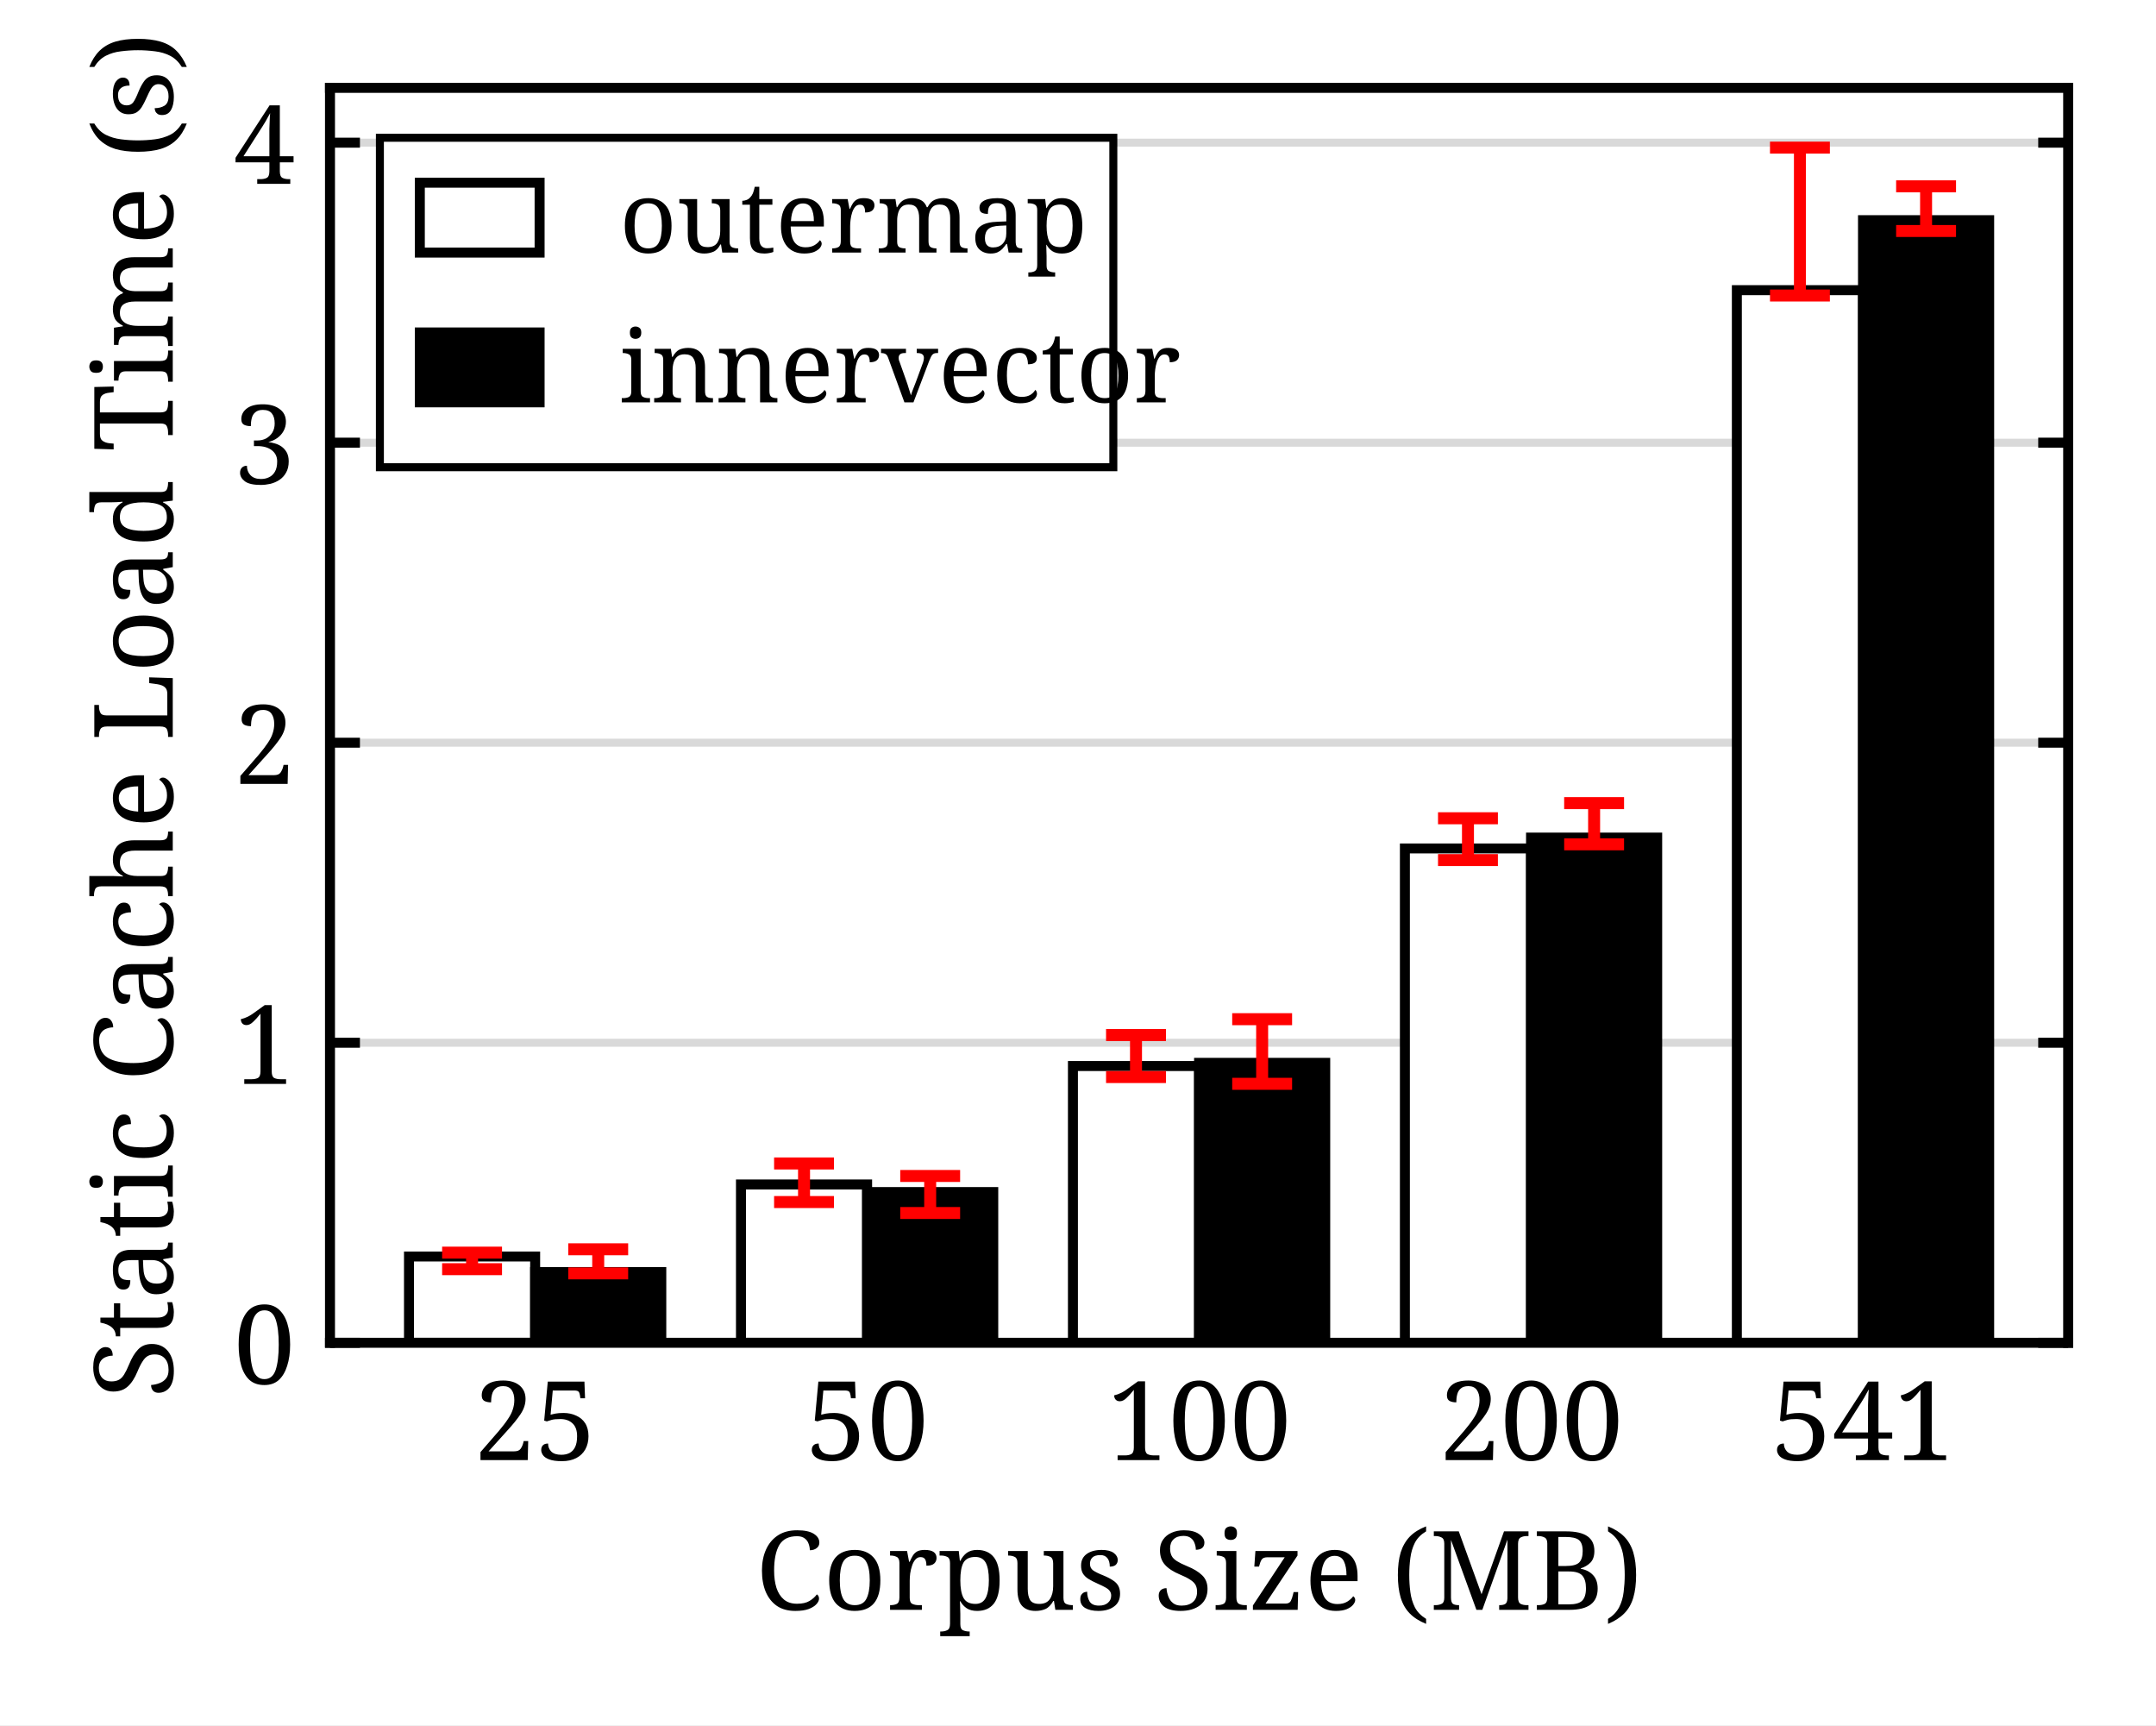
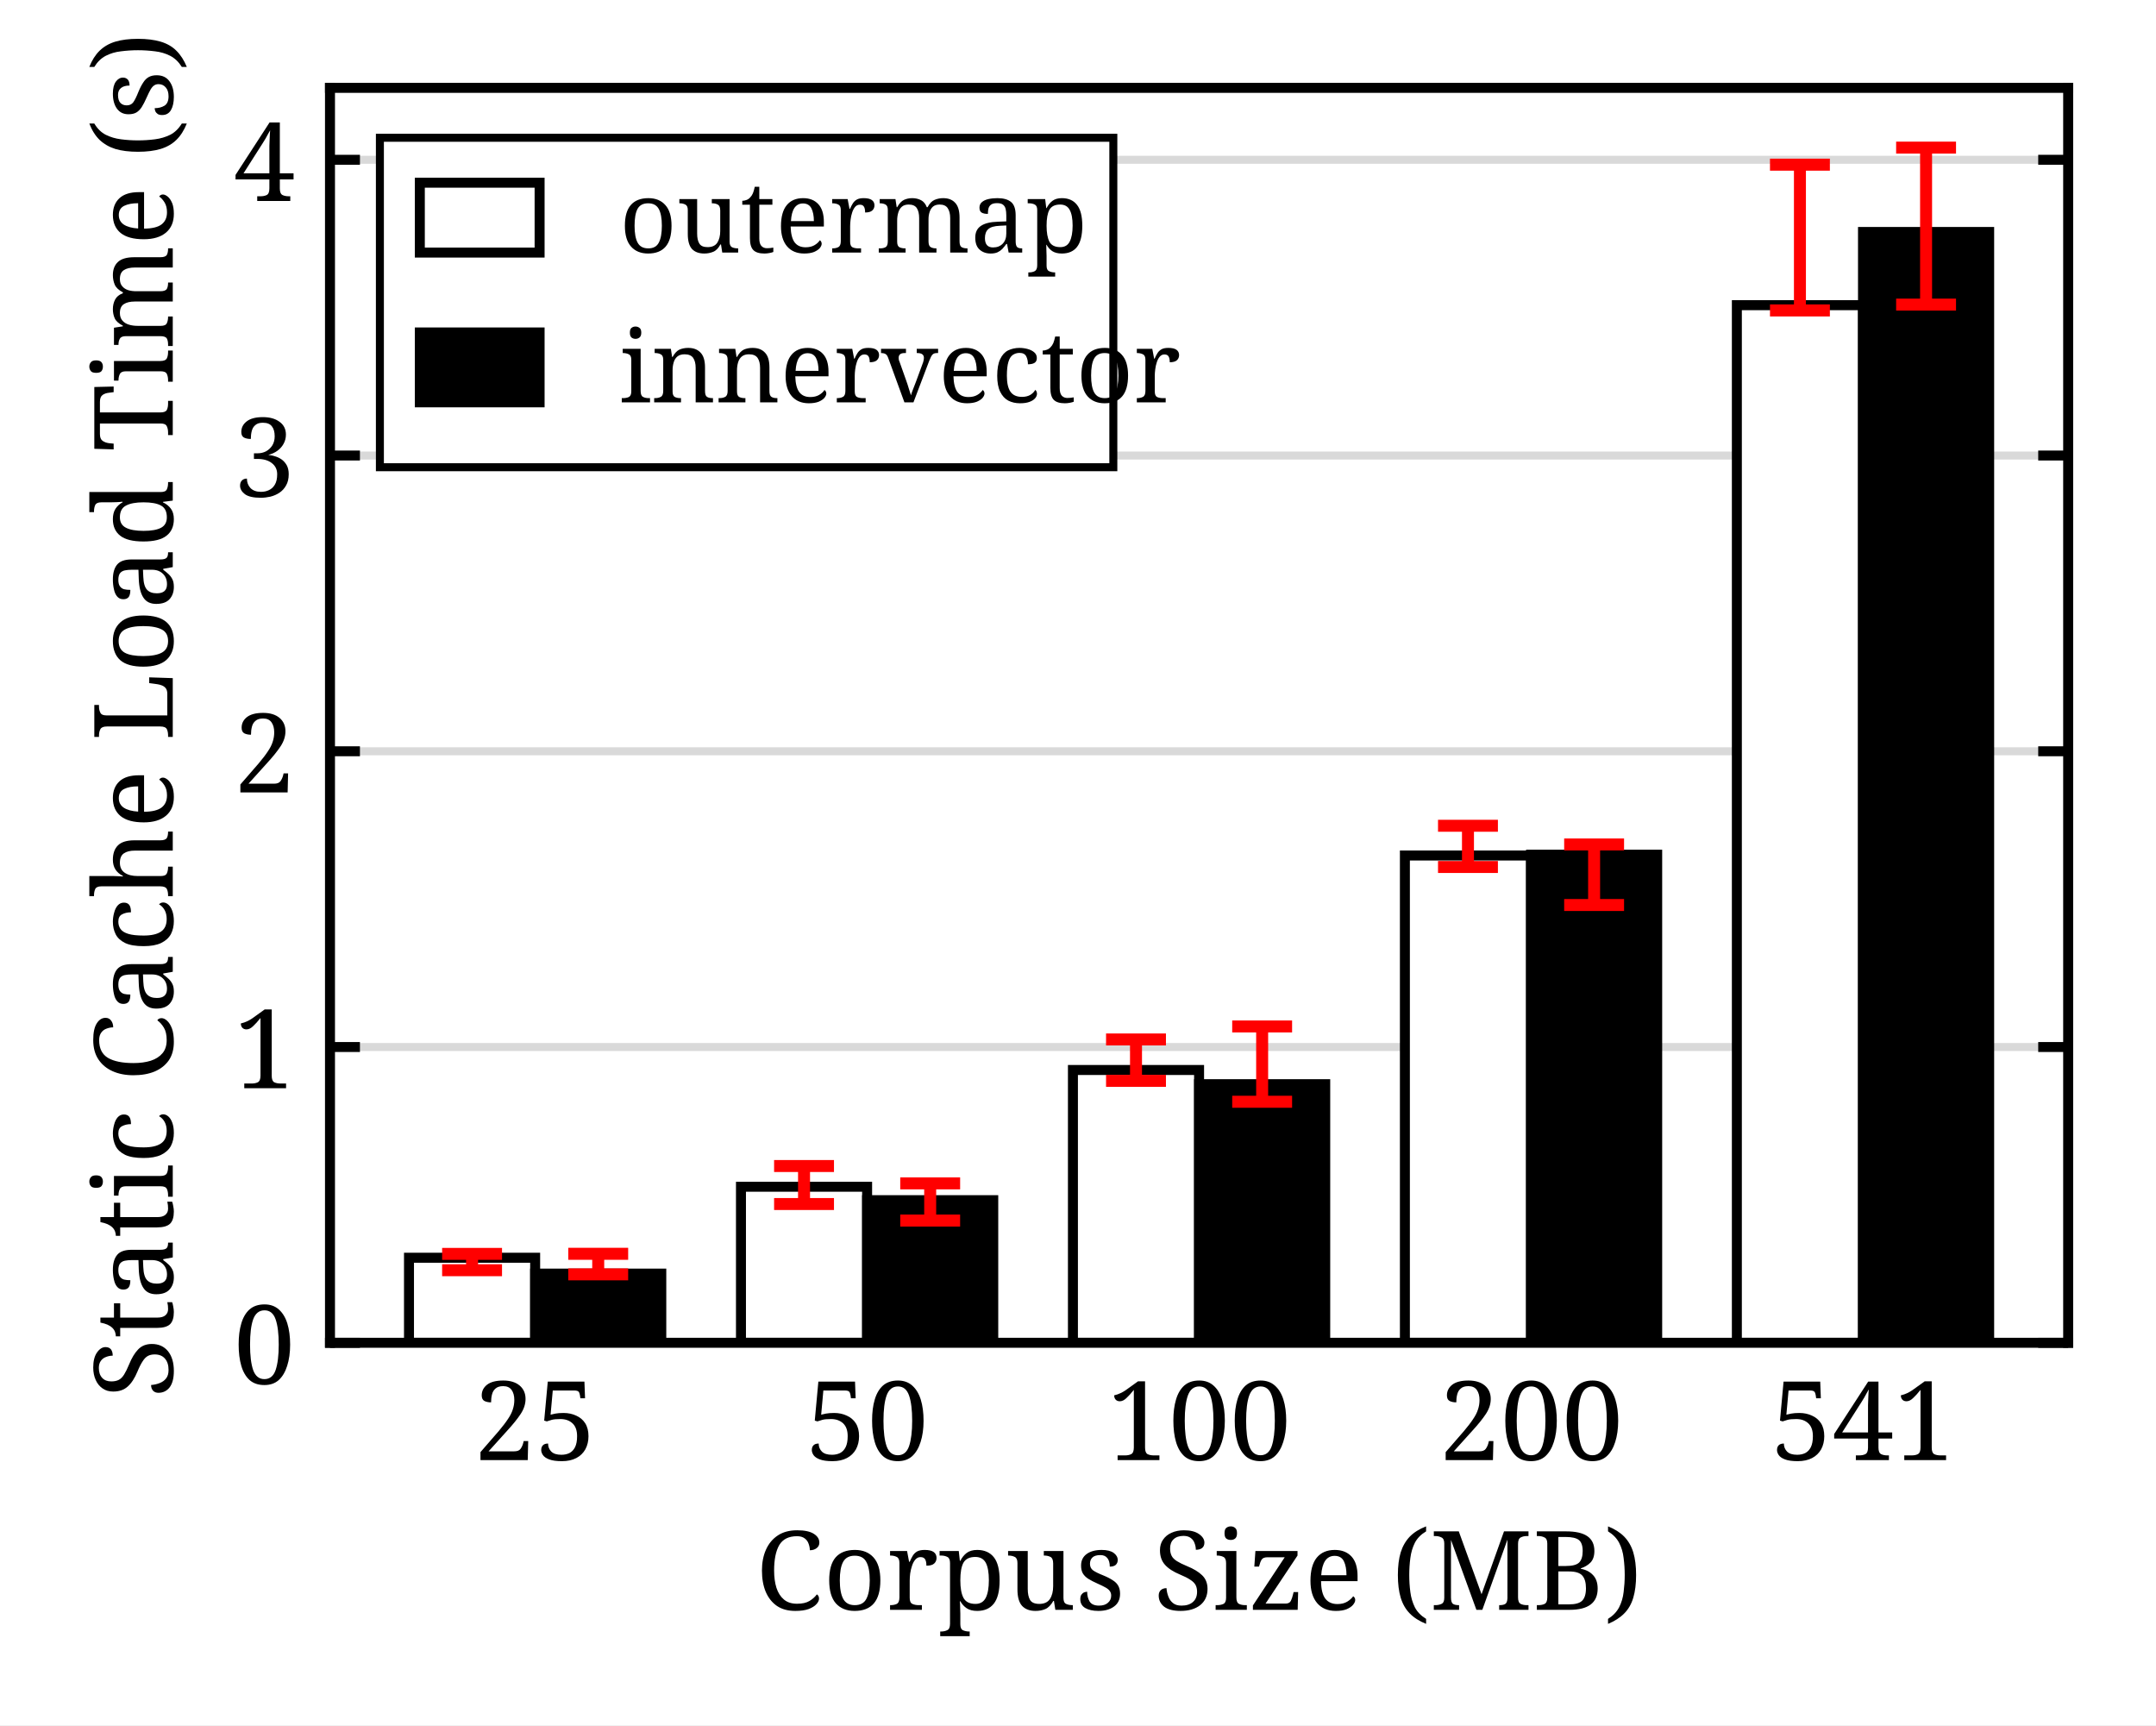
<svg xmlns="http://www.w3.org/2000/svg" xmlns:xlink="http://www.w3.org/1999/xlink" width="216pt" height="172.8pt" viewBox="0 0 216 172.8" version="1.1">
  <defs>
    <style type="text/css">*{stroke-linejoin: round; stroke-linecap: butt}</style>
  </defs>
  <g id="figure_1">
    <g id="patch_1">
      <path d="M 0 172.8  L 216 172.8  L 216 0  L 0 0  z " style="fill: #ffffff" />
    </g>
    <g id="axes_1">
      <g id="patch_2">
        <path d="M 33.06 134.5  L 207.2 134.5  L 207.2 8.8  L 33.06 8.8  z " style="fill: #ffffff" />
      </g>
      <g id="matplotlib.axis_1">
        <g id="xtick_1">
          <g id="text_1">
            <text style="font-size: 11px; font-family: 'STIXGeneral', serif; text-anchor: middle" x="53.614" y="146.25" transform="rotate(-0 53.61357 146.25)">25</text>
          </g>
        </g>
        <g id="xtick_2">
          <g id="text_2">
            <text style="font-size: 11px; font-family: 'STIXGeneral', serif; text-anchor: middle" x="86.872" y="146.25" transform="rotate(-0 86.87179 146.25)">50</text>
          </g>
        </g>
        <g id="xtick_3">
          <g id="text_3">
            <text style="font-size: 11px; font-family: 'STIXGeneral', serif; text-anchor: middle" x="120.13" y="146.25" transform="rotate(-0 120.13 146.25)">100</text>
          </g>
        </g>
        <g id="xtick_4">
          <g id="text_4">
            <text style="font-size: 11px; font-family: 'STIXGeneral', serif; text-anchor: middle" x="153.388" y="146.25" transform="rotate(-0 153.3882 146.25)">200</text>
          </g>
        </g>
        <g id="xtick_5">
          <g id="text_5">
            <text style="font-size: 11px; font-family: 'STIXGeneral', serif; text-anchor: middle" x="186.646" y="146.25" transform="rotate(-0 186.6464 146.25)">541</text>
          </g>
        </g>
        <g id="text_6">
          <text style="font-size: 11px; font-family: 'STIXGeneral', serif; text-anchor: middle" x="120.13" y="161.25" transform="rotate(-0 120.13 161.25)">Corpus Size (MB)</text>
        </g>
      </g>
      <g id="matplotlib.axis_2">
        <g id="ytick_1">
          <g id="line2d_1">
            <path d="M 33.06 134.5  L 207.2 134.5  " clip-path="url(#p39744489fa)" style="fill: none; stroke: #d9d9d9; stroke-width: 0.8; stroke-linecap: square" />
          </g>
          <g id="line2d_2">
            <defs>
              <path id="mdae82fceea" d="M 0 0  L 3 0  " style="stroke: #000000" />
            </defs>
            <g>
              <use xlink:href="#mdae82fceea" x="33.06" y="134.5" style="stroke: #000000" />
            </g>
          </g>
          <g id="line2d_3">
            <defs>
              <path id="m9e3574b6be" d="M 0 0  L -3 0  " style="stroke: #000000" />
            </defs>
            <g>
              <use xlink:href="#m9e3574b6be" x="207.2" y="134.5" style="stroke: #000000" />
            </g>
          </g>
          <g id="text_7">
            <text style="font-size: 11px; font-family: 'STIXGeneral', serif; text-anchor: end" x="29.56" y="138.625" transform="rotate(-0 29.56 138.625)">0</text>
          </g>
        </g>
        <g id="ytick_2">
          <g id="line2d_4">
-             <path d="M 33.06 104.447  L 207.2 104.447  " clip-path="url(#p39744489fa)" style="fill: none; stroke: #d9d9d9; stroke-width: 0.8; stroke-linecap: square" />
+             <path d="M 33.06 104.876  L 207.2 104.876  " clip-path="url(#p39744489fa)" style="fill: none; stroke: #d9d9d9; stroke-width: 0.8; stroke-linecap: square" />
          </g>
          <g id="line2d_5">
            <g>
-               <use xlink:href="#mdae82fceea" x="33.06" y="104.447" style="stroke: #000000" />
+               <use xlink:href="#mdae82fceea" x="33.06" y="104.876" style="stroke: #000000" />
            </g>
          </g>
          <g id="line2d_6">
            <g>
-               <use xlink:href="#m9e3574b6be" x="207.2" y="104.447" style="stroke: #000000" />
+               <use xlink:href="#m9e3574b6be" x="207.2" y="104.876" style="stroke: #000000" />
            </g>
          </g>
          <g id="text_8">
-             <text style="font-size: 11px; font-family: 'STIXGeneral', serif; text-anchor: end" x="29.56" y="108.572" transform="rotate(-0 29.56 108.5722)">1</text>
+             <text style="font-size: 11px; font-family: 'STIXGeneral', serif; text-anchor: end" x="29.56" y="109.001" transform="rotate(-0 29.56 109.0007)">1</text>
          </g>
        </g>
        <g id="ytick_3">
          <g id="line2d_7">
-             <path d="M 33.06 74.394  L 207.2 74.394  " clip-path="url(#p39744489fa)" style="fill: none; stroke: #d9d9d9; stroke-width: 0.8; stroke-linecap: square" />
+             <path d="M 33.06 75.251  L 207.2 75.251  " clip-path="url(#p39744489fa)" style="fill: none; stroke: #d9d9d9; stroke-width: 0.8; stroke-linecap: square" />
          </g>
          <g id="line2d_8">
            <g>
-               <use xlink:href="#mdae82fceea" x="33.06" y="74.394" style="stroke: #000000" />
+               <use xlink:href="#mdae82fceea" x="33.06" y="75.251" style="stroke: #000000" />
            </g>
          </g>
          <g id="line2d_9">
            <g>
-               <use xlink:href="#m9e3574b6be" x="207.2" y="74.394" style="stroke: #000000" />
+               <use xlink:href="#m9e3574b6be" x="207.2" y="75.251" style="stroke: #000000" />
            </g>
          </g>
          <g id="text_9">
-             <text style="font-size: 11px; font-family: 'STIXGeneral', serif; text-anchor: end" x="29.56" y="78.519" transform="rotate(-0 29.56 78.51932)">2</text>
+             <text style="font-size: 11px; font-family: 'STIXGeneral', serif; text-anchor: end" x="29.56" y="79.376" transform="rotate(-0 29.56 79.37634)">2</text>
          </g>
        </g>
        <g id="ytick_4">
          <g id="line2d_10">
-             <path d="M 33.06 44.341  L 207.2 44.341  " clip-path="url(#p39744489fa)" style="fill: none; stroke: #d9d9d9; stroke-width: 0.8; stroke-linecap: square" />
+             <path d="M 33.06 45.627  L 207.2 45.627  " clip-path="url(#p39744489fa)" style="fill: none; stroke: #d9d9d9; stroke-width: 0.8; stroke-linecap: square" />
          </g>
          <g id="line2d_11">
            <g>
-               <use xlink:href="#mdae82fceea" x="33.06" y="44.341" style="stroke: #000000" />
+               <use xlink:href="#mdae82fceea" x="33.06" y="45.627" style="stroke: #000000" />
            </g>
          </g>
          <g id="line2d_12">
            <g>
-               <use xlink:href="#m9e3574b6be" x="207.2" y="44.341" style="stroke: #000000" />
+               <use xlink:href="#m9e3574b6be" x="207.2" y="45.627" style="stroke: #000000" />
            </g>
          </g>
          <g id="text_10">
-             <text style="font-size: 11px; font-family: 'STIXGeneral', serif; text-anchor: end" x="29.56" y="48.466" transform="rotate(-0 29.56 48.46648)">3</text>
+             <text style="font-size: 11px; font-family: 'STIXGeneral', serif; text-anchor: end" x="29.56" y="49.752" transform="rotate(-0 29.56 49.75201)">3</text>
          </g>
        </g>
        <g id="ytick_5">
          <g id="line2d_13">
-             <path d="M 33.06 14.289  L 207.2 14.289  " clip-path="url(#p39744489fa)" style="fill: none; stroke: #d9d9d9; stroke-width: 0.8; stroke-linecap: square" />
+             <path d="M 33.06 16.003  L 207.2 16.003  " clip-path="url(#p39744489fa)" style="fill: none; stroke: #d9d9d9; stroke-width: 0.8; stroke-linecap: square" />
          </g>
          <g id="line2d_14">
            <g>
-               <use xlink:href="#mdae82fceea" x="33.06" y="14.289" style="stroke: #000000" />
+               <use xlink:href="#mdae82fceea" x="33.06" y="16.003" style="stroke: #000000" />
            </g>
          </g>
          <g id="line2d_15">
            <g>
-               <use xlink:href="#m9e3574b6be" x="207.2" y="14.289" style="stroke: #000000" />
+               <use xlink:href="#m9e3574b6be" x="207.2" y="16.003" style="stroke: #000000" />
            </g>
          </g>
          <g id="text_11">
-             <text style="font-size: 11px; font-family: 'STIXGeneral', serif; text-anchor: end" x="29.56" y="18.414" transform="rotate(-0 29.56 18.41364)">4</text>
+             <text style="font-size: 11px; font-family: 'STIXGeneral', serif; text-anchor: end" x="29.56" y="20.128" transform="rotate(-0 29.56 20.12768)">4</text>
          </g>
        </g>
        <g id="text_12">
          <text style="font-size: 11px; font-family: 'STIXGeneral', serif; text-anchor: middle" x="17.31" y="71.65" transform="rotate(-90 17.31 71.65)">Static Cache Load Time (s)</text>
        </g>
      </g>
      <g id="patch_3">
-         <path d="M 40.975 134.5  L 53.614 134.5  L 53.614 125.859  L 40.975 125.859  z " clip-path="url(#p39744489fa)" style="fill: #ffffff; stroke: #000000; stroke-linejoin: miter" />
+         <path d="M 40.975 134.5  L 53.614 134.5  L 53.614 125.982  L 40.975 125.982  z " clip-path="url(#p39744489fa)" style="fill: #ffffff; stroke: #000000; stroke-linejoin: miter" />
      </g>
      <g id="patch_4">
-         <path d="M 74.234 134.5  L 86.872 134.5  L 86.872 118.645  L 74.234 118.645  z " clip-path="url(#p39744489fa)" style="fill: #ffffff; stroke: #000000; stroke-linejoin: miter" />
+         <path d="M 74.234 134.5  L 86.872 134.5  L 86.872 118.871  L 74.234 118.871  z " clip-path="url(#p39744489fa)" style="fill: #ffffff; stroke: #000000; stroke-linejoin: miter" />
      </g>
      <g id="patch_5">
-         <path d="M 107.492 134.5  L 120.13 134.5  L 120.13 106.78  L 107.492 106.78  z " clip-path="url(#p39744489fa)" style="fill: #ffffff; stroke: #000000; stroke-linejoin: miter" />
+         <path d="M 107.492 134.5  L 120.13 134.5  L 120.13 107.175  L 107.492 107.175  z " clip-path="url(#p39744489fa)" style="fill: #ffffff; stroke: #000000; stroke-linejoin: miter" />
      </g>
      <g id="patch_6">
-         <path d="M 140.75 134.5  L 153.388 134.5  L 153.388 84.987  L 140.75 84.987  z " clip-path="url(#p39744489fa)" style="fill: #ffffff; stroke: #000000; stroke-linejoin: miter" />
+         <path d="M 140.75 134.5  L 153.388 134.5  L 153.388 85.693  L 140.75 85.693  z " clip-path="url(#p39744489fa)" style="fill: #ffffff; stroke: #000000; stroke-linejoin: miter" />
      </g>
      <g id="patch_7">
-         <path d="M 174.008 134.5  L 186.646 134.5  L 186.646 29.066  L 174.008 29.066  z " clip-path="url(#p39744489fa)" style="fill: #ffffff; stroke: #000000; stroke-linejoin: miter" />
+         <path d="M 174.008 134.5  L 186.646 134.5  L 186.646 30.569  L 174.008 30.569  z " clip-path="url(#p39744489fa)" style="fill: #ffffff; stroke: #000000; stroke-linejoin: miter" />
      </g>
      <g id="patch_8">
-         <path d="M 53.614 134.5  L 66.252 134.5  L 66.252 127.414  L 53.614 127.414  z " clip-path="url(#p39744489fa)" style="stroke: #000000; stroke-linejoin: miter" />
+         <path d="M 53.614 134.5  L 66.252 134.5  L 66.252 127.573  L 53.614 127.573  z " clip-path="url(#p39744489fa)" style="stroke: #000000; stroke-linejoin: miter" />
      </g>
      <g id="patch_9">
-         <path d="M 86.872 134.5  L 99.51 134.5  L 99.51 119.401  L 86.872 119.401  z " clip-path="url(#p39744489fa)" style="stroke: #000000; stroke-linejoin: miter" />
+         <path d="M 86.872 134.5  L 99.51 134.5  L 99.51 120.214  L 86.872 120.214  z " clip-path="url(#p39744489fa)" style="stroke: #000000; stroke-linejoin: miter" />
      </g>
      <g id="patch_10">
-         <path d="M 120.13 134.5  L 132.768 134.5  L 132.768 106.458  L 120.13 106.458  z " clip-path="url(#p39744489fa)" style="stroke: #000000; stroke-linejoin: miter" />
+         <path d="M 120.13 134.5  L 132.768 134.5  L 132.768 108.597  L 120.13 108.597  z " clip-path="url(#p39744489fa)" style="stroke: #000000; stroke-linejoin: miter" />
      </g>
      <g id="patch_11">
-         <path d="M 153.388 134.5  L 166.026 134.5  L 166.026 83.899  L 153.388 83.899  z " clip-path="url(#p39744489fa)" style="stroke: #000000; stroke-linejoin: miter" />
+         <path d="M 153.388 134.5  L 166.026 134.5  L 166.026 85.61  L 153.388 85.61  z " clip-path="url(#p39744489fa)" style="stroke: #000000; stroke-linejoin: miter" />
      </g>
      <g id="patch_12">
-         <path d="M 186.646 134.5  L 199.285 134.5  L 199.285 22.051  L 186.646 22.051  z " clip-path="url(#p39744489fa)" style="stroke: #000000; stroke-linejoin: miter" />
+         <path d="M 186.646 134.5  L 199.285 134.5  L 199.285 23.237  L 186.646 23.237  z " clip-path="url(#p39744489fa)" style="stroke: #000000; stroke-linejoin: miter" />
      </g>
      <g id="patch_13">
        <path d="M 33.06 134.5  L 33.06 8.8  " style="fill: none; stroke: #000000; stroke-linejoin: miter; stroke-linecap: square" />
      </g>
      <g id="patch_14">
        <path d="M 207.2 134.5  L 207.2 8.8  " style="fill: none; stroke: #000000; stroke-linejoin: miter; stroke-linecap: square" />
      </g>
      <g id="patch_15">
        <path d="M 33.06 134.5  L 207.2 134.5  " style="fill: none; stroke: #000000; stroke-linejoin: miter; stroke-linecap: square" />
      </g>
      <g id="patch_16">
        <path d="M 33.06 8.8  L 207.2 8.8  " style="fill: none; stroke: #000000; stroke-linejoin: miter; stroke-linecap: square" />
      </g>
      <g id="LineCollection_1">
-         <path d="M 47.295 127.128  L 47.295 125.469  " clip-path="url(#p39744489fa)" style="fill: none; stroke: #ff0000; stroke-width: 1.2" />
-         <path d="M 80.553 120.403  L 80.553 116.539  " clip-path="url(#p39744489fa)" style="fill: none; stroke: #ff0000; stroke-width: 1.2" />
-         <path d="M 113.811 107.883  L 113.811 103.678  " clip-path="url(#p39744489fa)" style="fill: none; stroke: #ff0000; stroke-width: 1.2" />
-         <path d="M 147.069 86.153  L 147.069 81.963  " clip-path="url(#p39744489fa)" style="fill: none; stroke: #ff0000; stroke-width: 1.2" />
-         <path d="M 180.327 29.599  L 180.327 14.786  " clip-path="url(#p39744489fa)" style="fill: none; stroke: #ff0000; stroke-width: 1.2" />
+         <path d="M 47.295 127.233  L 47.295 125.598  " clip-path="url(#p39744489fa)" style="fill: none; stroke: #ff0000; stroke-width: 1.2" />
+         <path d="M 80.553 120.604  L 80.553 116.795  " clip-path="url(#p39744489fa)" style="fill: none; stroke: #ff0000; stroke-width: 1.2" />
+         <path d="M 113.811 108.262  L 113.811 104.118  " clip-path="url(#p39744489fa)" style="fill: none; stroke: #ff0000; stroke-width: 1.2" />
+         <path d="M 147.069 86.842  L 147.069 82.712  " clip-path="url(#p39744489fa)" style="fill: none; stroke: #ff0000; stroke-width: 1.2" />
+         <path d="M 180.327 31.095  L 180.327 16.493  " clip-path="url(#p39744489fa)" style="fill: none; stroke: #ff0000; stroke-width: 1.2" />
      </g>
      <g id="line2d_16">
        <defs>
          <path id="m49be664565" d="M 3 0  L -3 -0  " style="stroke: #ff0000; stroke-width: 1.2" />
        </defs>
        <g clip-path="url(#p39744489fa)">
-           <use xlink:href="#m49be664565" x="47.295" y="127.128" style="fill: #1f77b4; stroke: #ff0000; stroke-width: 1.2" />
-           <use xlink:href="#m49be664565" x="80.553" y="120.403" style="fill: #1f77b4; stroke: #ff0000; stroke-width: 1.2" />
-           <use xlink:href="#m49be664565" x="113.811" y="107.883" style="fill: #1f77b4; stroke: #ff0000; stroke-width: 1.2" />
-           <use xlink:href="#m49be664565" x="147.069" y="86.153" style="fill: #1f77b4; stroke: #ff0000; stroke-width: 1.2" />
-           <use xlink:href="#m49be664565" x="180.327" y="29.599" style="fill: #1f77b4; stroke: #ff0000; stroke-width: 1.2" />
+           <use xlink:href="#m49be664565" x="47.295" y="127.233" style="fill: #1f77b4; stroke: #ff0000; stroke-width: 1.2" />
+           <use xlink:href="#m49be664565" x="80.553" y="120.604" style="fill: #1f77b4; stroke: #ff0000; stroke-width: 1.2" />
+           <use xlink:href="#m49be664565" x="113.811" y="108.262" style="fill: #1f77b4; stroke: #ff0000; stroke-width: 1.2" />
+           <use xlink:href="#m49be664565" x="147.069" y="86.842" style="fill: #1f77b4; stroke: #ff0000; stroke-width: 1.2" />
+           <use xlink:href="#m49be664565" x="180.327" y="31.095" style="fill: #1f77b4; stroke: #ff0000; stroke-width: 1.2" />
        </g>
      </g>
      <g id="line2d_17">
        <g clip-path="url(#p39744489fa)">
-           <use xlink:href="#m49be664565" x="47.295" y="125.469" style="fill: #1f77b4; stroke: #ff0000; stroke-width: 1.2" />
-           <use xlink:href="#m49be664565" x="80.553" y="116.539" style="fill: #1f77b4; stroke: #ff0000; stroke-width: 1.2" />
-           <use xlink:href="#m49be664565" x="113.811" y="103.678" style="fill: #1f77b4; stroke: #ff0000; stroke-width: 1.2" />
-           <use xlink:href="#m49be664565" x="147.069" y="81.963" style="fill: #1f77b4; stroke: #ff0000; stroke-width: 1.2" />
-           <use xlink:href="#m49be664565" x="180.327" y="14.786" style="fill: #1f77b4; stroke: #ff0000; stroke-width: 1.2" />
+           <use xlink:href="#m49be664565" x="47.295" y="125.598" style="fill: #1f77b4; stroke: #ff0000; stroke-width: 1.2" />
+           <use xlink:href="#m49be664565" x="80.553" y="116.795" style="fill: #1f77b4; stroke: #ff0000; stroke-width: 1.2" />
+           <use xlink:href="#m49be664565" x="113.811" y="104.118" style="fill: #1f77b4; stroke: #ff0000; stroke-width: 1.2" />
+           <use xlink:href="#m49be664565" x="147.069" y="82.712" style="fill: #1f77b4; stroke: #ff0000; stroke-width: 1.2" />
+           <use xlink:href="#m49be664565" x="180.327" y="16.493" style="fill: #1f77b4; stroke: #ff0000; stroke-width: 1.2" />
        </g>
      </g>
      <g id="LineCollection_2">
-         <path d="M 59.933 127.55  L 59.933 125.137  " clip-path="url(#p39744489fa)" style="fill: none; stroke: #ff0000; stroke-width: 1.2" />
-         <path d="M 93.191 121.503  L 93.191 117.791  " clip-path="url(#p39744489fa)" style="fill: none; stroke: #ff0000; stroke-width: 1.2" />
-         <path d="M 126.449 108.561  L 126.449 102.087  " clip-path="url(#p39744489fa)" style="fill: none; stroke: #ff0000; stroke-width: 1.2" />
-         <path d="M 159.707 84.571  L 159.707 80.448  " clip-path="url(#p39744489fa)" style="fill: none; stroke: #ff0000; stroke-width: 1.2" />
-         <path d="M 192.965 23.139  L 192.965 18.661  " clip-path="url(#p39744489fa)" style="fill: none; stroke: #ff0000; stroke-width: 1.2" />
+         <path d="M 59.933 127.648  L 59.933 125.589  " clip-path="url(#p39744489fa)" style="fill: none; stroke: #ff0000; stroke-width: 1.2" />
+         <path d="M 93.191 122.259  L 93.191 118.534  " clip-path="url(#p39744489fa)" style="fill: none; stroke: #ff0000; stroke-width: 1.2" />
+         <path d="M 126.449 110.358  L 126.449 102.815  " clip-path="url(#p39744489fa)" style="fill: none; stroke: #ff0000; stroke-width: 1.2" />
+         <path d="M 159.707 90.65  L 159.707 84.584  " clip-path="url(#p39744489fa)" style="fill: none; stroke: #ff0000; stroke-width: 1.2" />
+         <path d="M 192.965 30.51  L 192.965 14.786  " clip-path="url(#p39744489fa)" style="fill: none; stroke: #ff0000; stroke-width: 1.2" />
      </g>
      <g id="line2d_18">
        <defs>
          <path id="m3f663b1e8a" d="M 3 0  L -3 -0  " style="stroke: #ff0000; stroke-width: 1.2" />
        </defs>
        <g clip-path="url(#p39744489fa)">
-           <use xlink:href="#m3f663b1e8a" x="59.933" y="127.55" style="fill: #ff7f0e; stroke: #ff0000; stroke-width: 1.2" />
-           <use xlink:href="#m3f663b1e8a" x="93.191" y="121.503" style="fill: #ff7f0e; stroke: #ff0000; stroke-width: 1.2" />
-           <use xlink:href="#m3f663b1e8a" x="126.449" y="108.561" style="fill: #ff7f0e; stroke: #ff0000; stroke-width: 1.2" />
-           <use xlink:href="#m3f663b1e8a" x="159.707" y="84.571" style="fill: #ff7f0e; stroke: #ff0000; stroke-width: 1.2" />
-           <use xlink:href="#m3f663b1e8a" x="192.965" y="23.139" style="fill: #ff7f0e; stroke: #ff0000; stroke-width: 1.2" />
+           <use xlink:href="#m3f663b1e8a" x="59.933" y="127.648" style="fill: #ff7f0e; stroke: #ff0000; stroke-width: 1.2" />
+           <use xlink:href="#m3f663b1e8a" x="93.191" y="122.259" style="fill: #ff7f0e; stroke: #ff0000; stroke-width: 1.2" />
+           <use xlink:href="#m3f663b1e8a" x="126.449" y="110.358" style="fill: #ff7f0e; stroke: #ff0000; stroke-width: 1.2" />
+           <use xlink:href="#m3f663b1e8a" x="159.707" y="90.65" style="fill: #ff7f0e; stroke: #ff0000; stroke-width: 1.2" />
+           <use xlink:href="#m3f663b1e8a" x="192.965" y="30.51" style="fill: #ff7f0e; stroke: #ff0000; stroke-width: 1.2" />
        </g>
      </g>
      <g id="line2d_19">
        <g clip-path="url(#p39744489fa)">
-           <use xlink:href="#m3f663b1e8a" x="59.933" y="125.137" style="fill: #ff7f0e; stroke: #ff0000; stroke-width: 1.2" />
-           <use xlink:href="#m3f663b1e8a" x="93.191" y="117.791" style="fill: #ff7f0e; stroke: #ff0000; stroke-width: 1.2" />
-           <use xlink:href="#m3f663b1e8a" x="126.449" y="102.087" style="fill: #ff7f0e; stroke: #ff0000; stroke-width: 1.2" />
-           <use xlink:href="#m3f663b1e8a" x="159.707" y="80.448" style="fill: #ff7f0e; stroke: #ff0000; stroke-width: 1.2" />
-           <use xlink:href="#m3f663b1e8a" x="192.965" y="18.661" style="fill: #ff7f0e; stroke: #ff0000; stroke-width: 1.2" />
+           <use xlink:href="#m3f663b1e8a" x="59.933" y="125.589" style="fill: #ff7f0e; stroke: #ff0000; stroke-width: 1.2" />
+           <use xlink:href="#m3f663b1e8a" x="93.191" y="118.534" style="fill: #ff7f0e; stroke: #ff0000; stroke-width: 1.2" />
+           <use xlink:href="#m3f663b1e8a" x="126.449" y="102.815" style="fill: #ff7f0e; stroke: #ff0000; stroke-width: 1.2" />
+           <use xlink:href="#m3f663b1e8a" x="159.707" y="84.584" style="fill: #ff7f0e; stroke: #ff0000; stroke-width: 1.2" />
+           <use xlink:href="#m3f663b1e8a" x="192.965" y="14.786" style="fill: #ff7f0e; stroke: #ff0000; stroke-width: 1.2" />
        </g>
      </g>
      <g id="line2d_20" />
      <g id="line2d_21" />
      <g id="legend_1">
        <g id="patch_17">
          <path d="M 38.06 46.8  L 111.54 46.8  L 111.54 13.8  L 38.06 13.8  z " style="fill: #ffffff; stroke: #000000; stroke-width: 0.8; stroke-linejoin: miter" />
        </g>
        <g id="patch_18">
          <path d="M 42.06 25.3  L 54.06 25.3  L 54.06 18.3  L 42.06 18.3  z " style="fill: #ffffff; stroke: #000000; stroke-linejoin: miter" />
        </g>
        <g id="text_13">
          <text style="font-size: 10px; font-family: 'STIXGeneral', serif; text-anchor: start" x="62.06" y="25.3" transform="rotate(-0 62.06 25.3)">outermap</text>
        </g>
        <g id="patch_19">
          <path d="M 42.06 40.3  L 54.06 40.3  L 54.06 33.3  L 42.06 33.3  z " style="stroke: #000000; stroke-linejoin: miter" />
        </g>
        <g id="text_14">
          <text style="font-size: 10px; font-family: 'STIXGeneral', serif; text-anchor: start" x="62.06" y="40.3" transform="rotate(-0 62.06 40.3)">innervector</text>
        </g>
      </g>
    </g>
  </g>
  <defs>
    <clipPath id="p39744489fa">
      <rect x="33.06" y="8.8" width="174.14" height="125.7" />
    </clipPath>
  </defs>
</svg>
